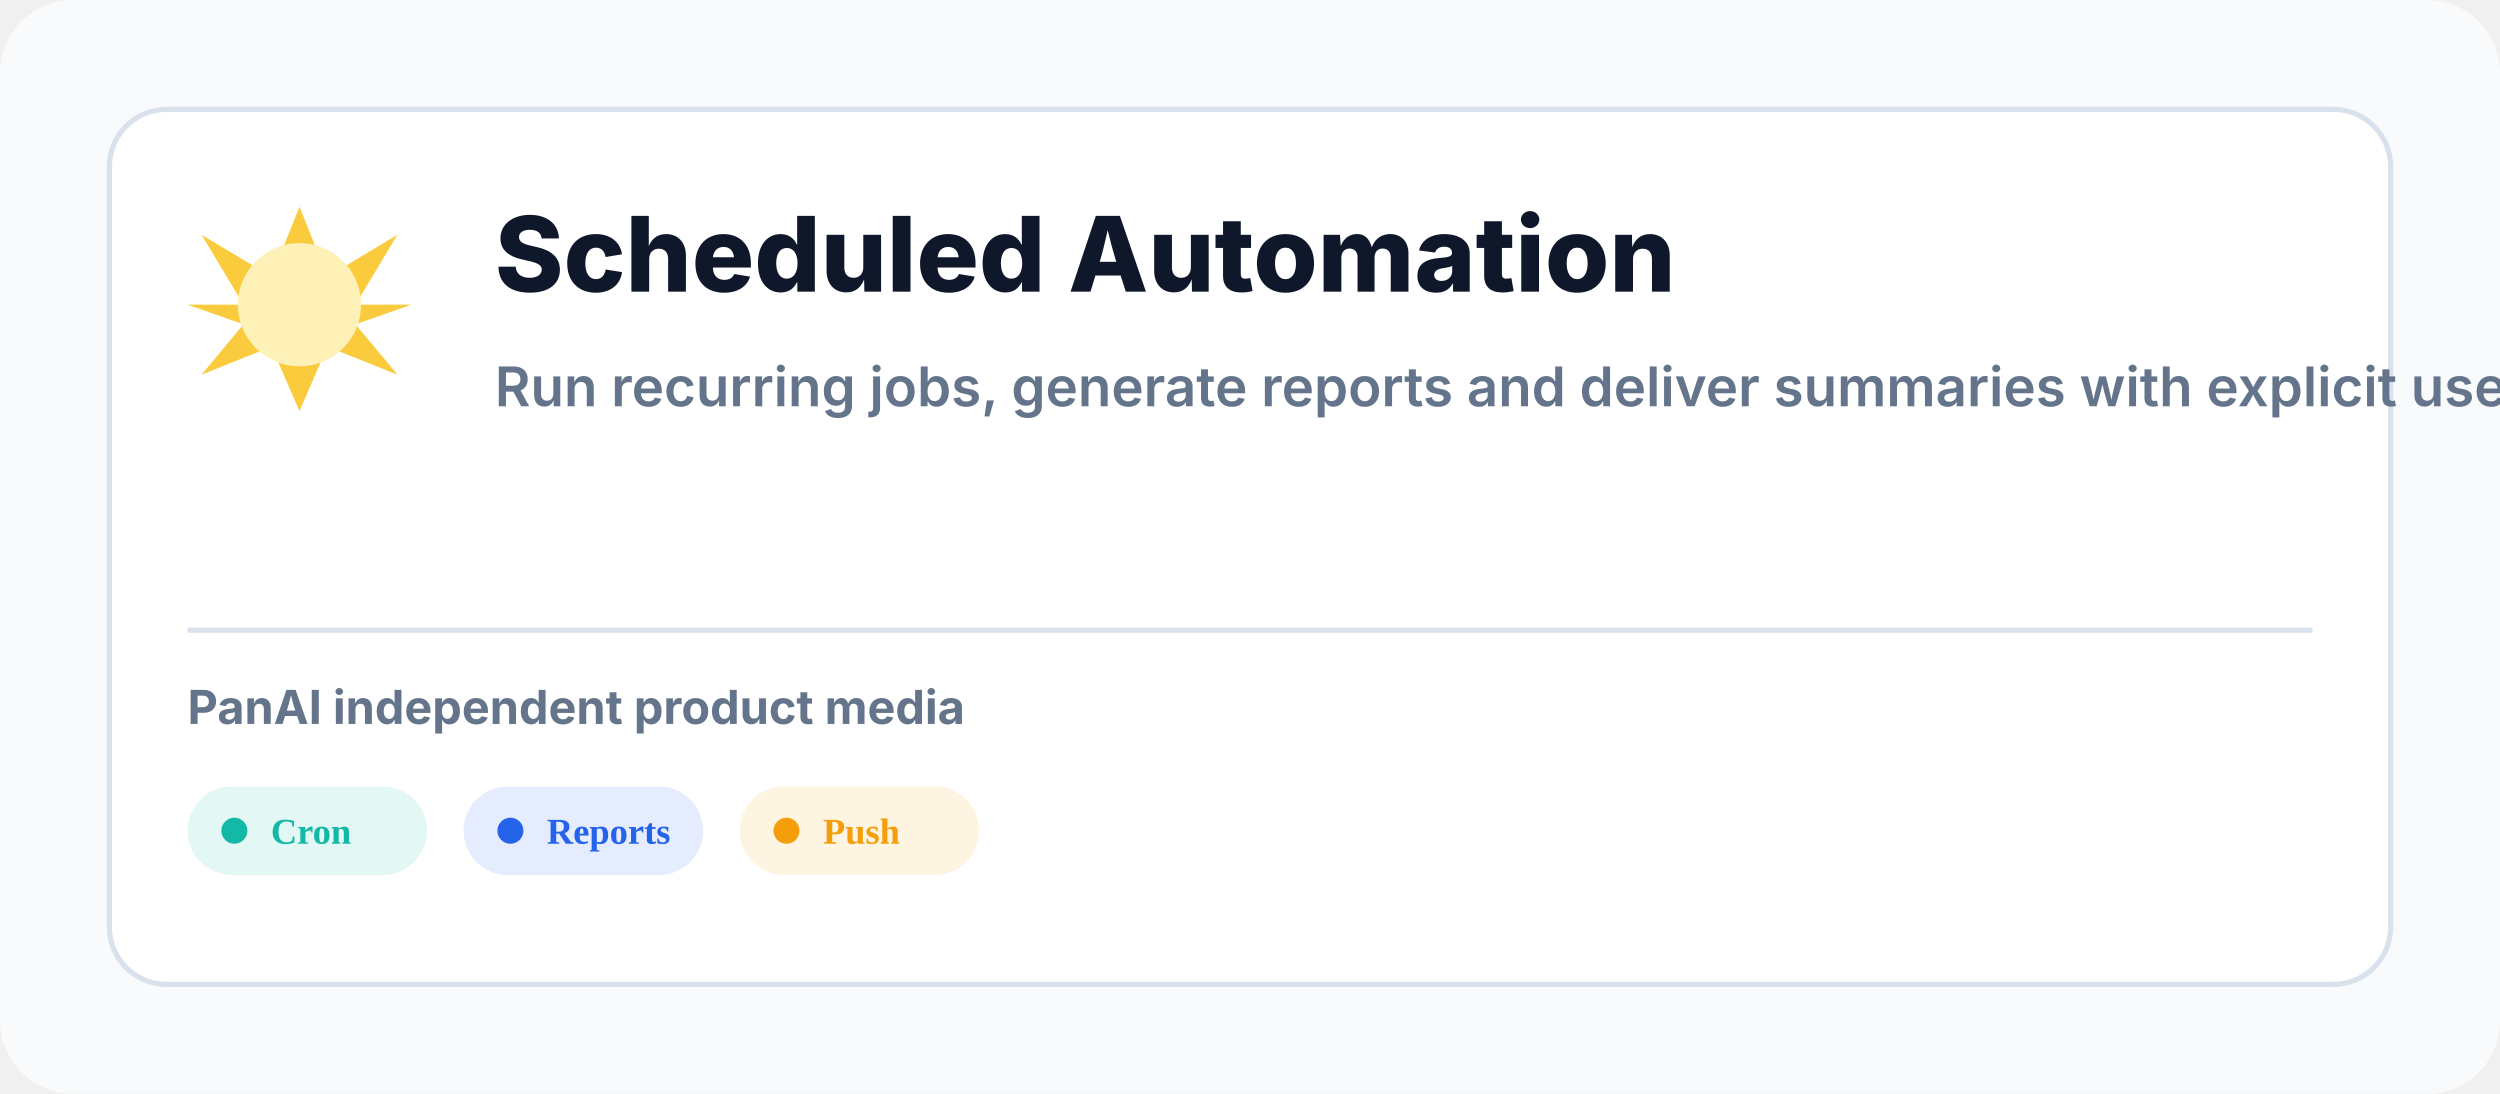
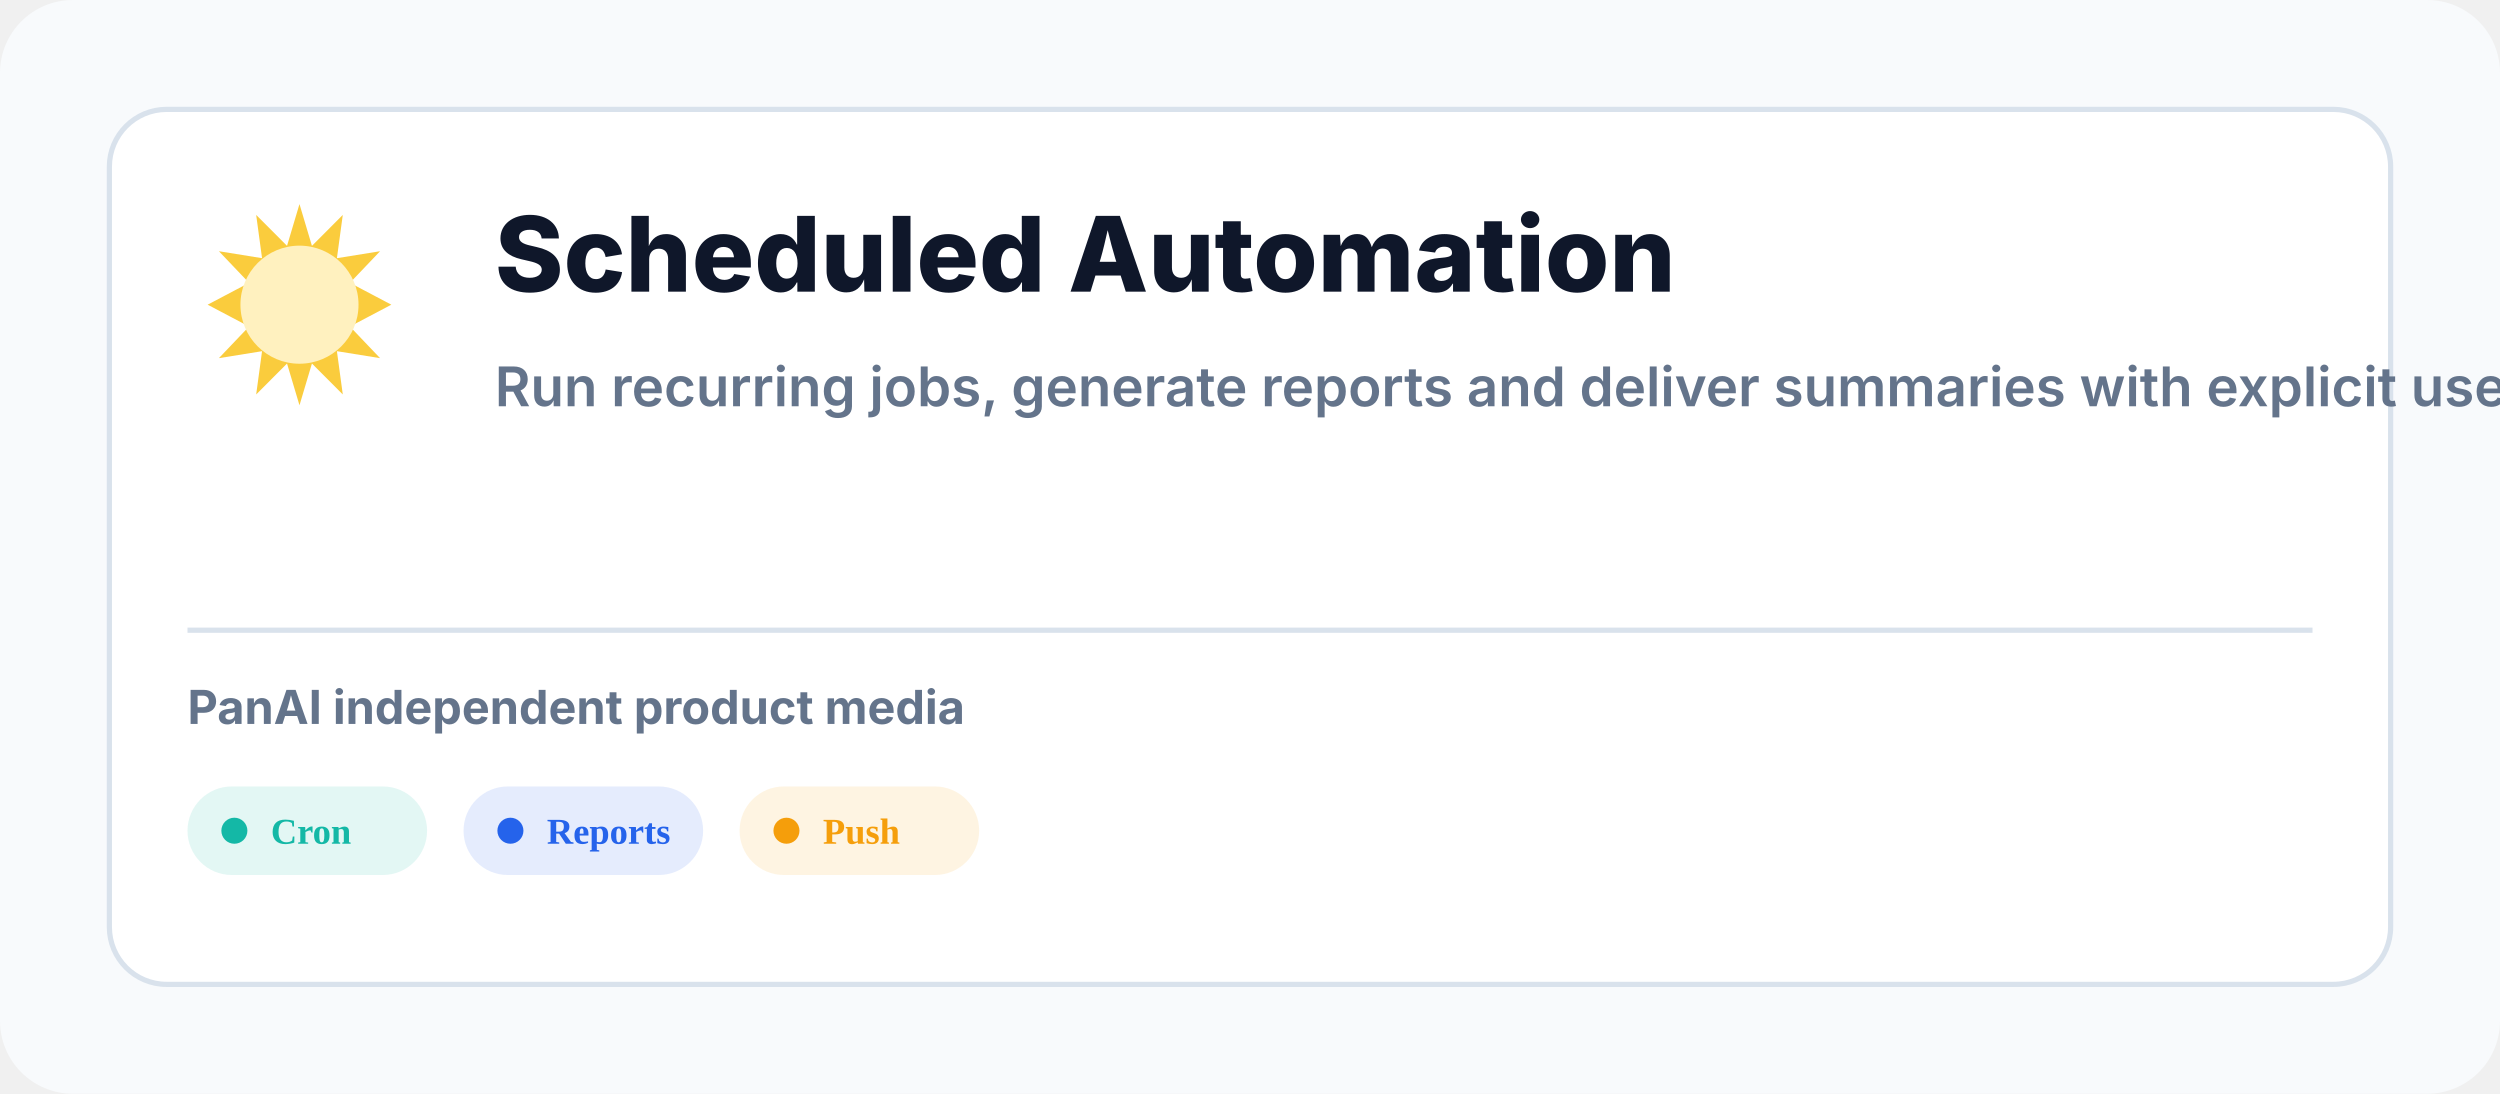
<svg xmlns="http://www.w3.org/2000/svg" width="960" height="420" viewBox="0 0 960 420" role="img" aria-label="Scheduled Automation">
  <rect width="960" height="420" rx="28" fill="#f8fafc" />
  <rect x="42" y="42" width="876" height="336" rx="22" fill="#ffffff" stroke="#d9e2ec" stroke-width="2" />
  <g transform="translate(72 74) scale(1.075)">
-     <path d="M40 5L50 30L75 15L60 40L80 40L60 47L75 65L50 55L40 78L30 55L5 65L20 47L0 40L20 40L5 15L30 30Z" fill="#FACC3D" />
-     <circle cx="40" cy="40" r="22" fill="#FEF1B7" />
+     <path d="M40 4.06 44.45 18.98 55.47 7.93 53.37 23.39 68.79 20.9 58.02 32.2 72.81 40 58.02 47.8 68.79 59.1 53.37 56.61 55.47 72.07 44.45 61.02 40 75.94 35.55 61.02 24.53 72.07 26.63 56.61 11.21 59.1 21.98 47.8 7.19 40 21.98 32.2 11.21 20.9 26.63 23.39 24.53 7.93 35.55 18.98Z" fill="#FACC3D" />
+     <circle cx="40" cy="40" r="21.09" fill="#FFF1BF" />
  </g>
  <text x="190" y="112" font-family="Inter, ui-sans-serif, system-ui, -apple-system, BlinkMacSystemFont, Segoe UI, sans-serif" font-size="40" font-weight="800" fill="#0f172a">Scheduled Automation</text>
  <text x="190" y="156" font-family="Inter, ui-sans-serif, system-ui, -apple-system, BlinkMacSystemFont, Segoe UI, sans-serif" font-size="21" font-weight="600" fill="#64748b">Run recurring jobs, generate reports and deliver summaries with explicit user control.</text>
  <line x1="72" y1="242" x2="888" y2="242" stroke="#d9e2ec" stroke-width="2" />
  <text x="72" y="278" font-family="Inter, ui-sans-serif, system-ui, -apple-system, BlinkMacSystemFont, Segoe UI, sans-serif" font-size="18" font-weight="700" fill="#64748b">PanAI independent product media</text>
  <rect x="72" y="302" width="92" height="34" rx="17" fill="#14b8a6" fill-opacity="0.12" />
  <circle cx="90" cy="319" r="5" fill="#14b8a6" />
  <text x="104" y="324" font-size="14" font-weight="700" fill="#14b8a6">Cron</text>
  <rect x="178" y="302" width="92" height="34" rx="17" fill="#2563eb" fill-opacity="0.12" />
  <circle cx="196" cy="319" r="5" fill="#2563eb" />
  <text x="210" y="324" font-size="14" font-weight="700" fill="#2563eb">Reports</text>
  <rect x="284" y="302" width="92" height="34" rx="17" fill="#f59e0b" fill-opacity="0.12" />
  <circle cx="302" cy="319" r="5" fill="#f59e0b" />
  <text x="316" y="324" font-size="14" font-weight="700" fill="#f59e0b">Push</text>
</svg>
